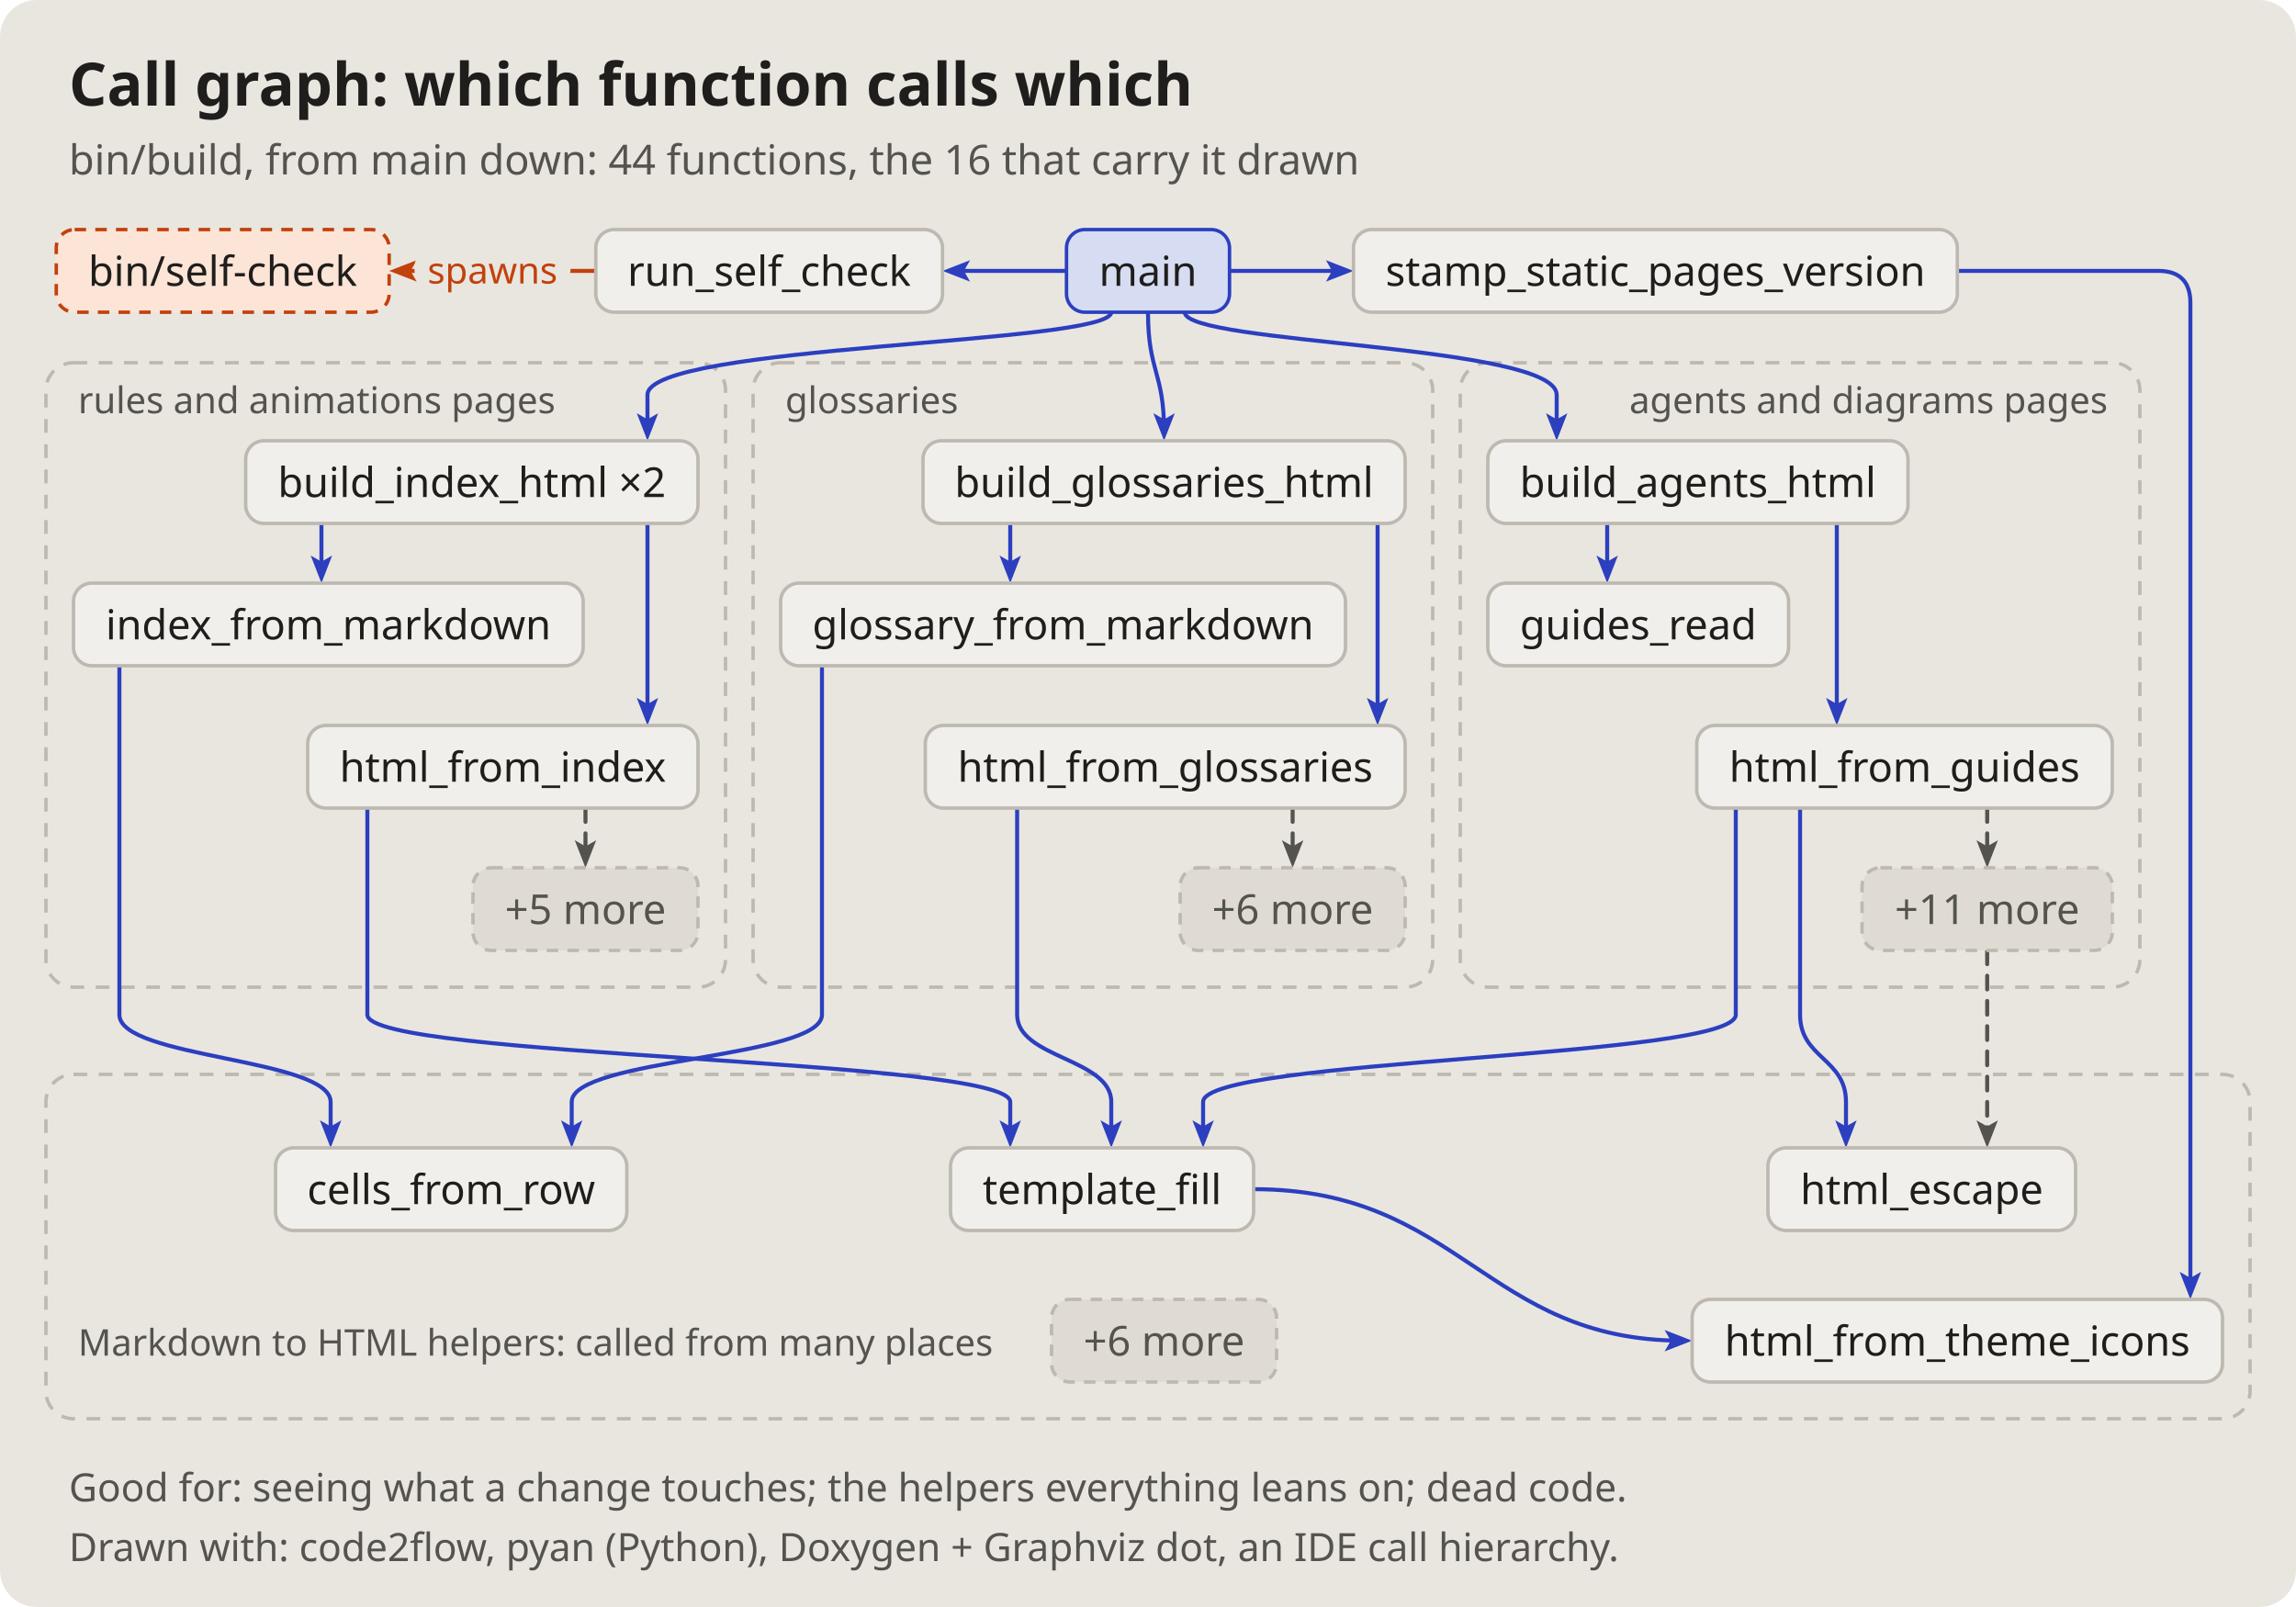
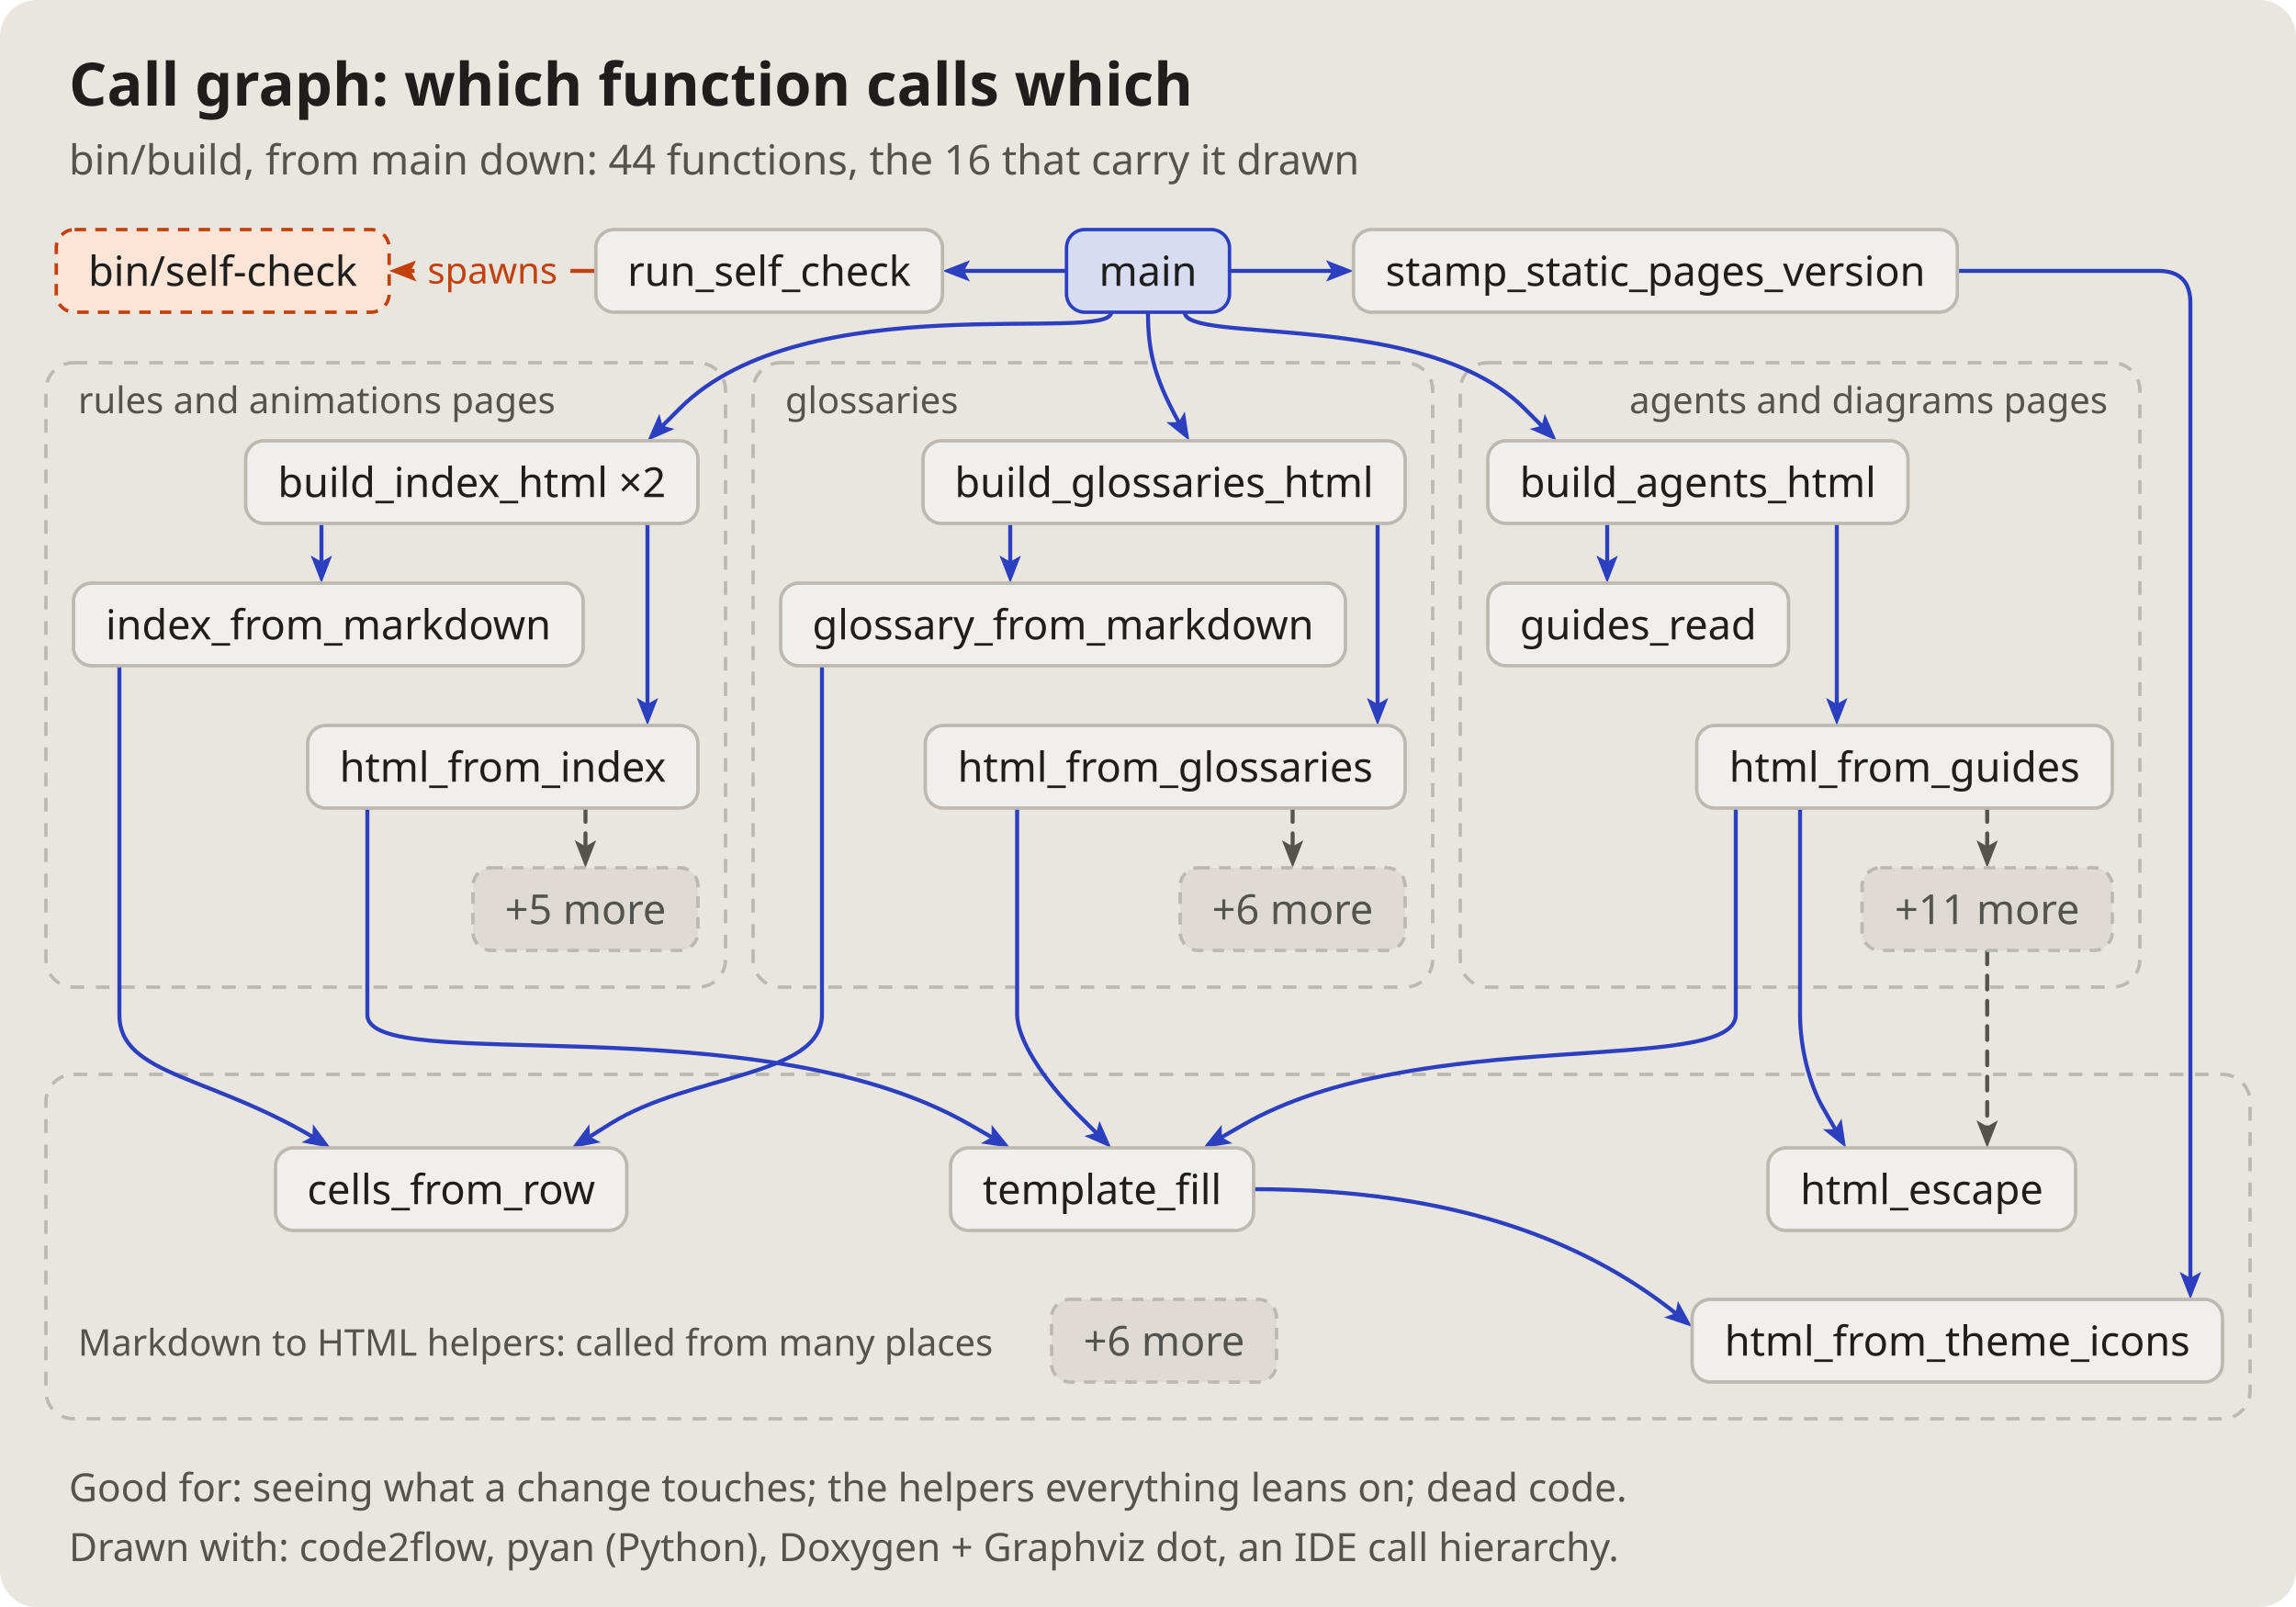
<svg xmlns="http://www.w3.org/2000/svg" viewBox="0 0 1000 700" width="1000" height="700" font-family="Noto Sans, Ubuntu, system-ui, sans-serif">
  <rect x="0" y="0" width="1000" height="700" rx="16" fill="#E9E6E0" />
  <defs>
    <marker id="cg-arrow-blue" viewBox="0 0 12 12" refX="8" refY="6" markerUnits="userSpaceOnUse" markerWidth="16" markerHeight="16" orient="auto-start-reverse">
      <path d="M2 2.5 L11 6 L2 9.5 L4 6 z" fill="#2B3FBF" />
    </marker>
    <marker id="cg-arrow-grey" viewBox="0 0 12 12" refX="8" refY="6" markerUnits="userSpaceOnUse" markerWidth="16" markerHeight="16" orient="auto-start-reverse">
      <path d="M2 2.5 L11 6 L2 9.5 L4 6 z" fill="#55534E" />
    </marker>
    <marker id="cg-arrow-orange" viewBox="0 0 12 12" refX="8" refY="6" markerUnits="userSpaceOnUse" markerWidth="16" markerHeight="16" orient="auto-start-reverse">
      <path d="M2 2.5 L11 6 L2 9.5 L4 6 z" fill="#C2410C" />
    </marker>
  </defs>
  <text x="30" y="46" font-size="26" font-weight="bold" fill="#1F1E1C">Call graph: which function calls which</text>
  <text x="30" y="76" font-size="18" fill="#55534E">bin/build, from main down: 44 functions, the 16 that carry it drawn</text>
  <rect x="20" y="158" width="296" height="272" rx="12" fill="none" stroke="#BDB9B1" stroke-width="1.5" stroke-dasharray="6 5" />
  <text x="34" y="180" font-size="16" fill="#55534E">rules and animations pages</text>
  <rect x="328" y="158" width="296" height="272" rx="12" fill="none" stroke="#BDB9B1" stroke-width="1.5" stroke-dasharray="6 5" />
  <text x="342" y="180" font-size="16" fill="#55534E">glossaries</text>
  <rect x="636" y="158" width="296" height="272" rx="12" fill="none" stroke="#BDB9B1" stroke-width="1.5" stroke-dasharray="6 5" />
  <text x="918" y="180" font-size="16" text-anchor="end" fill="#55534E">agents and diagrams pages</text>
  <rect x="20" y="468" width="960" height="150" rx="12" fill="none" stroke="#BDB9B1" stroke-width="1.5" stroke-dasharray="6 5" />
  <text x="34" y="590.5" font-size="16" fill="#55534E">Markdown to HTML helpers: called from many places</text>
-   <path d="M484,136 C484,150 282,150 282,172 V188" fill="none" stroke="#2B3FBF" stroke-width="1.75" stroke-linecap="round" marker-end="url(#cg-arrow-blue)" />
-   <path d="M500,136 C500,162 507,162 507,188" fill="none" stroke="#2B3FBF" stroke-width="1.75" stroke-linecap="round" marker-end="url(#cg-arrow-blue)" />
-   <path d="M516,136 C516,150 678,150 678,172 V188" fill="none" stroke="#2B3FBF" stroke-width="1.75" stroke-linecap="round" marker-end="url(#cg-arrow-blue)" />
+   <path d="M484,136 C484,150 350.5,123.5 296.1,177.9 L284.8,189.2" fill="none" stroke="#2B3FBF" stroke-width="1.75" stroke-linecap="round" marker-end="url(#cg-arrow-blue)" />
+   <path d="M500,136 C500,154 503,166 516,188.5" fill="none" stroke="#2B3FBF" stroke-width="1.75" stroke-linecap="round" marker-end="url(#cg-arrow-blue)" />
+   <path d="M516,136 C516,150 620.8,134.8 663.9,177.9 L675.2,189.2" fill="none" stroke="#2B3FBF" stroke-width="1.75" stroke-linecap="round" marker-end="url(#cg-arrow-blue)" />
  <path d="M464.5,118 H414.5" fill="none" stroke="#2B3FBF" stroke-width="1.75" stroke-linecap="round" marker-end="url(#cg-arrow-blue)" />
  <path d="M535.5,118 H585.5" fill="none" stroke="#2B3FBF" stroke-width="1.75" stroke-linecap="round" marker-end="url(#cg-arrow-blue)" />
  <path d="M259.5,118 H173.5" fill="none" stroke="#C2410C" stroke-width="1.75" stroke-linecap="round" marker-end="url(#cg-arrow-orange)" />
  <path d="M852.5,118 H940 Q954,118 954,132 V562" fill="none" stroke="#2B3FBF" stroke-width="1.75" stroke-linecap="round" marker-end="url(#cg-arrow-blue)" />
  <path d="M140,228 V250" fill="none" stroke="#2B3FBF" stroke-width="1.75" stroke-linecap="round" marker-end="url(#cg-arrow-blue)" />
  <path d="M282,228 V312" fill="none" stroke="#2B3FBF" stroke-width="1.75" stroke-linecap="round" marker-end="url(#cg-arrow-blue)" />
  <path d="M255,352 V374" fill="none" stroke="#55534E" stroke-width="1.75" stroke-linecap="round" stroke-dasharray="6 5" marker-end="url(#cg-arrow-grey)" />
  <path d="M440,228 V250" fill="none" stroke="#2B3FBF" stroke-width="1.75" stroke-linecap="round" marker-end="url(#cg-arrow-blue)" />
  <path d="M600,228 V312" fill="none" stroke="#2B3FBF" stroke-width="1.75" stroke-linecap="round" marker-end="url(#cg-arrow-blue)" />
  <path d="M563,352 V374" fill="none" stroke="#55534E" stroke-width="1.75" stroke-linecap="round" stroke-dasharray="6 5" marker-end="url(#cg-arrow-grey)" />
  <path d="M700,228 V250" fill="none" stroke="#2B3FBF" stroke-width="1.75" stroke-linecap="round" marker-end="url(#cg-arrow-blue)" />
  <path d="M800,228 V312" fill="none" stroke="#2B3FBF" stroke-width="1.75" stroke-linecap="round" marker-end="url(#cg-arrow-blue)" />
  <path d="M865.5,352 V374" fill="none" stroke="#55534E" stroke-width="1.75" stroke-linecap="round" stroke-dasharray="6 5" marker-end="url(#cg-arrow-grey)" />
-   <path d="M52,290 V442 C52,461 144,461 144,480 V496" fill="none" stroke="#2B3FBF" stroke-width="1.75" stroke-linecap="round" marker-end="url(#cg-arrow-blue)" />
-   <path d="M358,290 V442 C358,461 249,461 249,480 V496" fill="none" stroke="#2B3FBF" stroke-width="1.75" stroke-linecap="round" marker-end="url(#cg-arrow-blue)" />
-   <path d="M160,352 V442 C160,461 440,461 440,480 V496" fill="none" stroke="#2B3FBF" stroke-width="1.75" stroke-linecap="round" marker-end="url(#cg-arrow-blue)" />
-   <path d="M443,352 V442 C443,461 484,461 484,480 V496" fill="none" stroke="#2B3FBF" stroke-width="1.75" stroke-linecap="round" marker-end="url(#cg-arrow-blue)" />
-   <path d="M756,352 V442 C756,461 524,461 524,480 V496" fill="none" stroke="#2B3FBF" stroke-width="1.75" stroke-linecap="round" marker-end="url(#cg-arrow-blue)" />
-   <path d="M784,352 V442 C784,461 804,461 804,480 V496" fill="none" stroke="#2B3FBF" stroke-width="1.75" stroke-linecap="round" marker-end="url(#cg-arrow-blue)" />
+   <path d="M52,290 V442 C52,469 93.1,468.2 140.6,497.9" fill="none" stroke="#2B3FBF" stroke-width="1.75" stroke-linecap="round" marker-end="url(#cg-arrow-blue)" />
+   <path d="M358,290 V442 C358,469 300.8,467.7 266,489.4 L252.4,497.9" fill="none" stroke="#2B3FBF" stroke-width="1.75" stroke-linecap="round" marker-end="url(#cg-arrow-blue)" />
+   <path d="M160,352 V442 C160,469 329.9,436.5 422.6,490 L436.5,498" fill="none" stroke="#2B3FBF" stroke-width="1.75" stroke-linecap="round" marker-end="url(#cg-arrow-blue)" />
+   <path d="M443,352 V442 C443,452.2 453.8,469.8 469.9,485.9 L481.2,497.2" fill="none" stroke="#2B3FBF" stroke-width="1.75" stroke-linecap="round" marker-end="url(#cg-arrow-blue)" />
+   <path d="M756,352 V442 C756,469 617.6,446 541.4,490 L527.5,498" fill="none" stroke="#2B3FBF" stroke-width="1.75" stroke-linecap="round" marker-end="url(#cg-arrow-blue)" />
+   <path d="M784,352 V442 C784,456 788,472.2 794,482.6 L802,496.5" fill="none" stroke="#2B3FBF" stroke-width="1.75" stroke-linecap="round" marker-end="url(#cg-arrow-blue)" />
  <path d="M865.5,414 V496" fill="none" stroke="#55534E" stroke-width="1.75" stroke-linecap="round" stroke-dasharray="6 5" marker-end="url(#cg-arrow-grey)" />
-   <path d="M546,518 C636,518 647,584 733,584" fill="none" stroke="#2B3FBF" stroke-width="1.75" stroke-linecap="round" marker-end="url(#cg-arrow-blue)" />
+   <path d="M546,518 C636,518 694.1,542 733.9,575.4" fill="none" stroke="#2B3FBF" stroke-width="1.75" stroke-linecap="round" marker-end="url(#cg-arrow-blue)" />
  <rect x="180.5" y="105" width="68" height="24" rx="12" fill="#E9E6E0" />
  <text x="214.5" y="123.5" font-size="16" text-anchor="middle" fill="#C2410C">spawns</text>
  <rect x="464.5" y="100" width="71" height="36" rx="8" fill="#D6DCF1" stroke="#2B3FBF" stroke-width="1.5" />
  <text x="500" y="124.5" font-size="18" text-anchor="middle" fill="#1F1E1C">main</text>
  <rect x="24.5" y="100" width="145" height="36" rx="8" fill="#FCE4D6" stroke="#C2410C" stroke-width="1.5" stroke-dasharray="5 4" />
  <text x="97" y="124.5" font-size="18" text-anchor="middle" fill="#1F1E1C">bin/self-check</text>
  <rect x="259.5" y="100" width="151" height="36" rx="8" fill="#F1EFEB" stroke="#BDB9B1" stroke-width="1.5" />
  <text x="335" y="124.5" font-size="18" text-anchor="middle" fill="#1F1E1C">run_self_check</text>
  <rect x="589.5" y="100" width="263" height="36" rx="8" fill="#F1EFEB" stroke="#BDB9B1" stroke-width="1.5" />
  <text x="721" y="124.5" font-size="18" text-anchor="middle" fill="#1F1E1C">stamp_static_pages_version</text>
  <rect x="107" y="192" width="197" height="36" rx="8" fill="#F1EFEB" stroke="#BDB9B1" stroke-width="1.5" />
  <text x="205.5" y="216.5" font-size="18" text-anchor="middle" fill="#1F1E1C">build_index_html ×2</text>
  <rect x="32" y="254" width="222" height="36" rx="8" fill="#F1EFEB" stroke="#BDB9B1" stroke-width="1.5" />
  <text x="143" y="278.5" font-size="18" text-anchor="middle" fill="#1F1E1C">index_from_markdown</text>
  <rect x="134" y="316" width="170" height="36" rx="8" fill="#F1EFEB" stroke="#BDB9B1" stroke-width="1.5" />
  <text x="219" y="340.5" font-size="18" text-anchor="middle" fill="#1F1E1C">html_from_index</text>
  <rect x="206" y="378" width="98" height="36" rx="8" fill="#DFDBD2" stroke="#BDB9B1" stroke-width="1.5" stroke-dasharray="5 4" />
  <text x="255" y="402.5" font-size="18" text-anchor="middle" fill="#55534E">+5 more</text>
  <rect x="402" y="192" width="210" height="36" rx="8" fill="#F1EFEB" stroke="#BDB9B1" stroke-width="1.5" />
  <text x="507" y="216.5" font-size="18" text-anchor="middle" fill="#1F1E1C">build_glossaries_html</text>
  <rect x="340" y="254" width="246" height="36" rx="8" fill="#F1EFEB" stroke="#BDB9B1" stroke-width="1.5" />
  <text x="463" y="278.5" font-size="18" text-anchor="middle" fill="#1F1E1C">glossary_from_markdown</text>
  <rect x="403" y="316" width="209" height="36" rx="8" fill="#F1EFEB" stroke="#BDB9B1" stroke-width="1.5" />
  <text x="507.5" y="340.5" font-size="18" text-anchor="middle" fill="#1F1E1C">html_from_glossaries</text>
  <rect x="514" y="378" width="98" height="36" rx="8" fill="#DFDBD2" stroke="#BDB9B1" stroke-width="1.5" stroke-dasharray="5 4" />
  <text x="563" y="402.5" font-size="18" text-anchor="middle" fill="#55534E">+6 more</text>
  <rect x="648" y="192" width="183" height="36" rx="8" fill="#F1EFEB" stroke="#BDB9B1" stroke-width="1.5" />
  <text x="739.5" y="216.5" font-size="18" text-anchor="middle" fill="#1F1E1C">build_agents_html</text>
  <rect x="648" y="254" width="131" height="36" rx="8" fill="#F1EFEB" stroke="#BDB9B1" stroke-width="1.5" />
  <text x="713.5" y="278.5" font-size="18" text-anchor="middle" fill="#1F1E1C">guides_read</text>
  <rect x="739" y="316" width="181" height="36" rx="8" fill="#F1EFEB" stroke="#BDB9B1" stroke-width="1.5" />
  <text x="829.5" y="340.5" font-size="18" text-anchor="middle" fill="#1F1E1C">html_from_guides</text>
  <rect x="811" y="378" width="109" height="36" rx="8" fill="#DFDBD2" stroke="#BDB9B1" stroke-width="1.5" stroke-dasharray="5 4" />
  <text x="865.5" y="402.5" font-size="18" text-anchor="middle" fill="#55534E">+11 more</text>
  <rect x="120" y="500" width="153" height="36" rx="8" fill="#F1EFEB" stroke="#BDB9B1" stroke-width="1.5" />
  <text x="196.5" y="524.5" font-size="18" text-anchor="middle" fill="#1F1E1C">cells_from_row</text>
  <rect x="770" y="500" width="134" height="36" rx="8" fill="#F1EFEB" stroke="#BDB9B1" stroke-width="1.5" />
  <text x="837" y="524.5" font-size="18" text-anchor="middle" fill="#1F1E1C">html_escape</text>
  <rect x="458" y="566" width="98" height="36" rx="8" fill="#DFDBD2" stroke="#BDB9B1" stroke-width="1.5" stroke-dasharray="5 4" />
  <text x="507" y="590.5" font-size="18" text-anchor="middle" fill="#55534E">+6 more</text>
  <rect x="414" y="500" width="132" height="36" rx="8" fill="#F1EFEB" stroke="#BDB9B1" stroke-width="1.5" />
  <text x="480" y="524.5" font-size="18" text-anchor="middle" fill="#1F1E1C">template_fill</text>
  <rect x="737" y="566" width="231" height="36" rx="8" fill="#F1EFEB" stroke="#BDB9B1" stroke-width="1.5" />
  <text x="852.5" y="590.5" font-size="18" text-anchor="middle" fill="#1F1E1C">html_from_theme_icons</text>
  <text x="30" y="654" font-size="17" fill="#55534E">Good for: seeing what a change touches; the helpers everything leans on; dead code.</text>
  <text x="30" y="680" font-size="17" fill="#55534E">Drawn with: code2flow, pyan (Python), Doxygen + Graphviz dot, an IDE call hierarchy.</text>
</svg>
